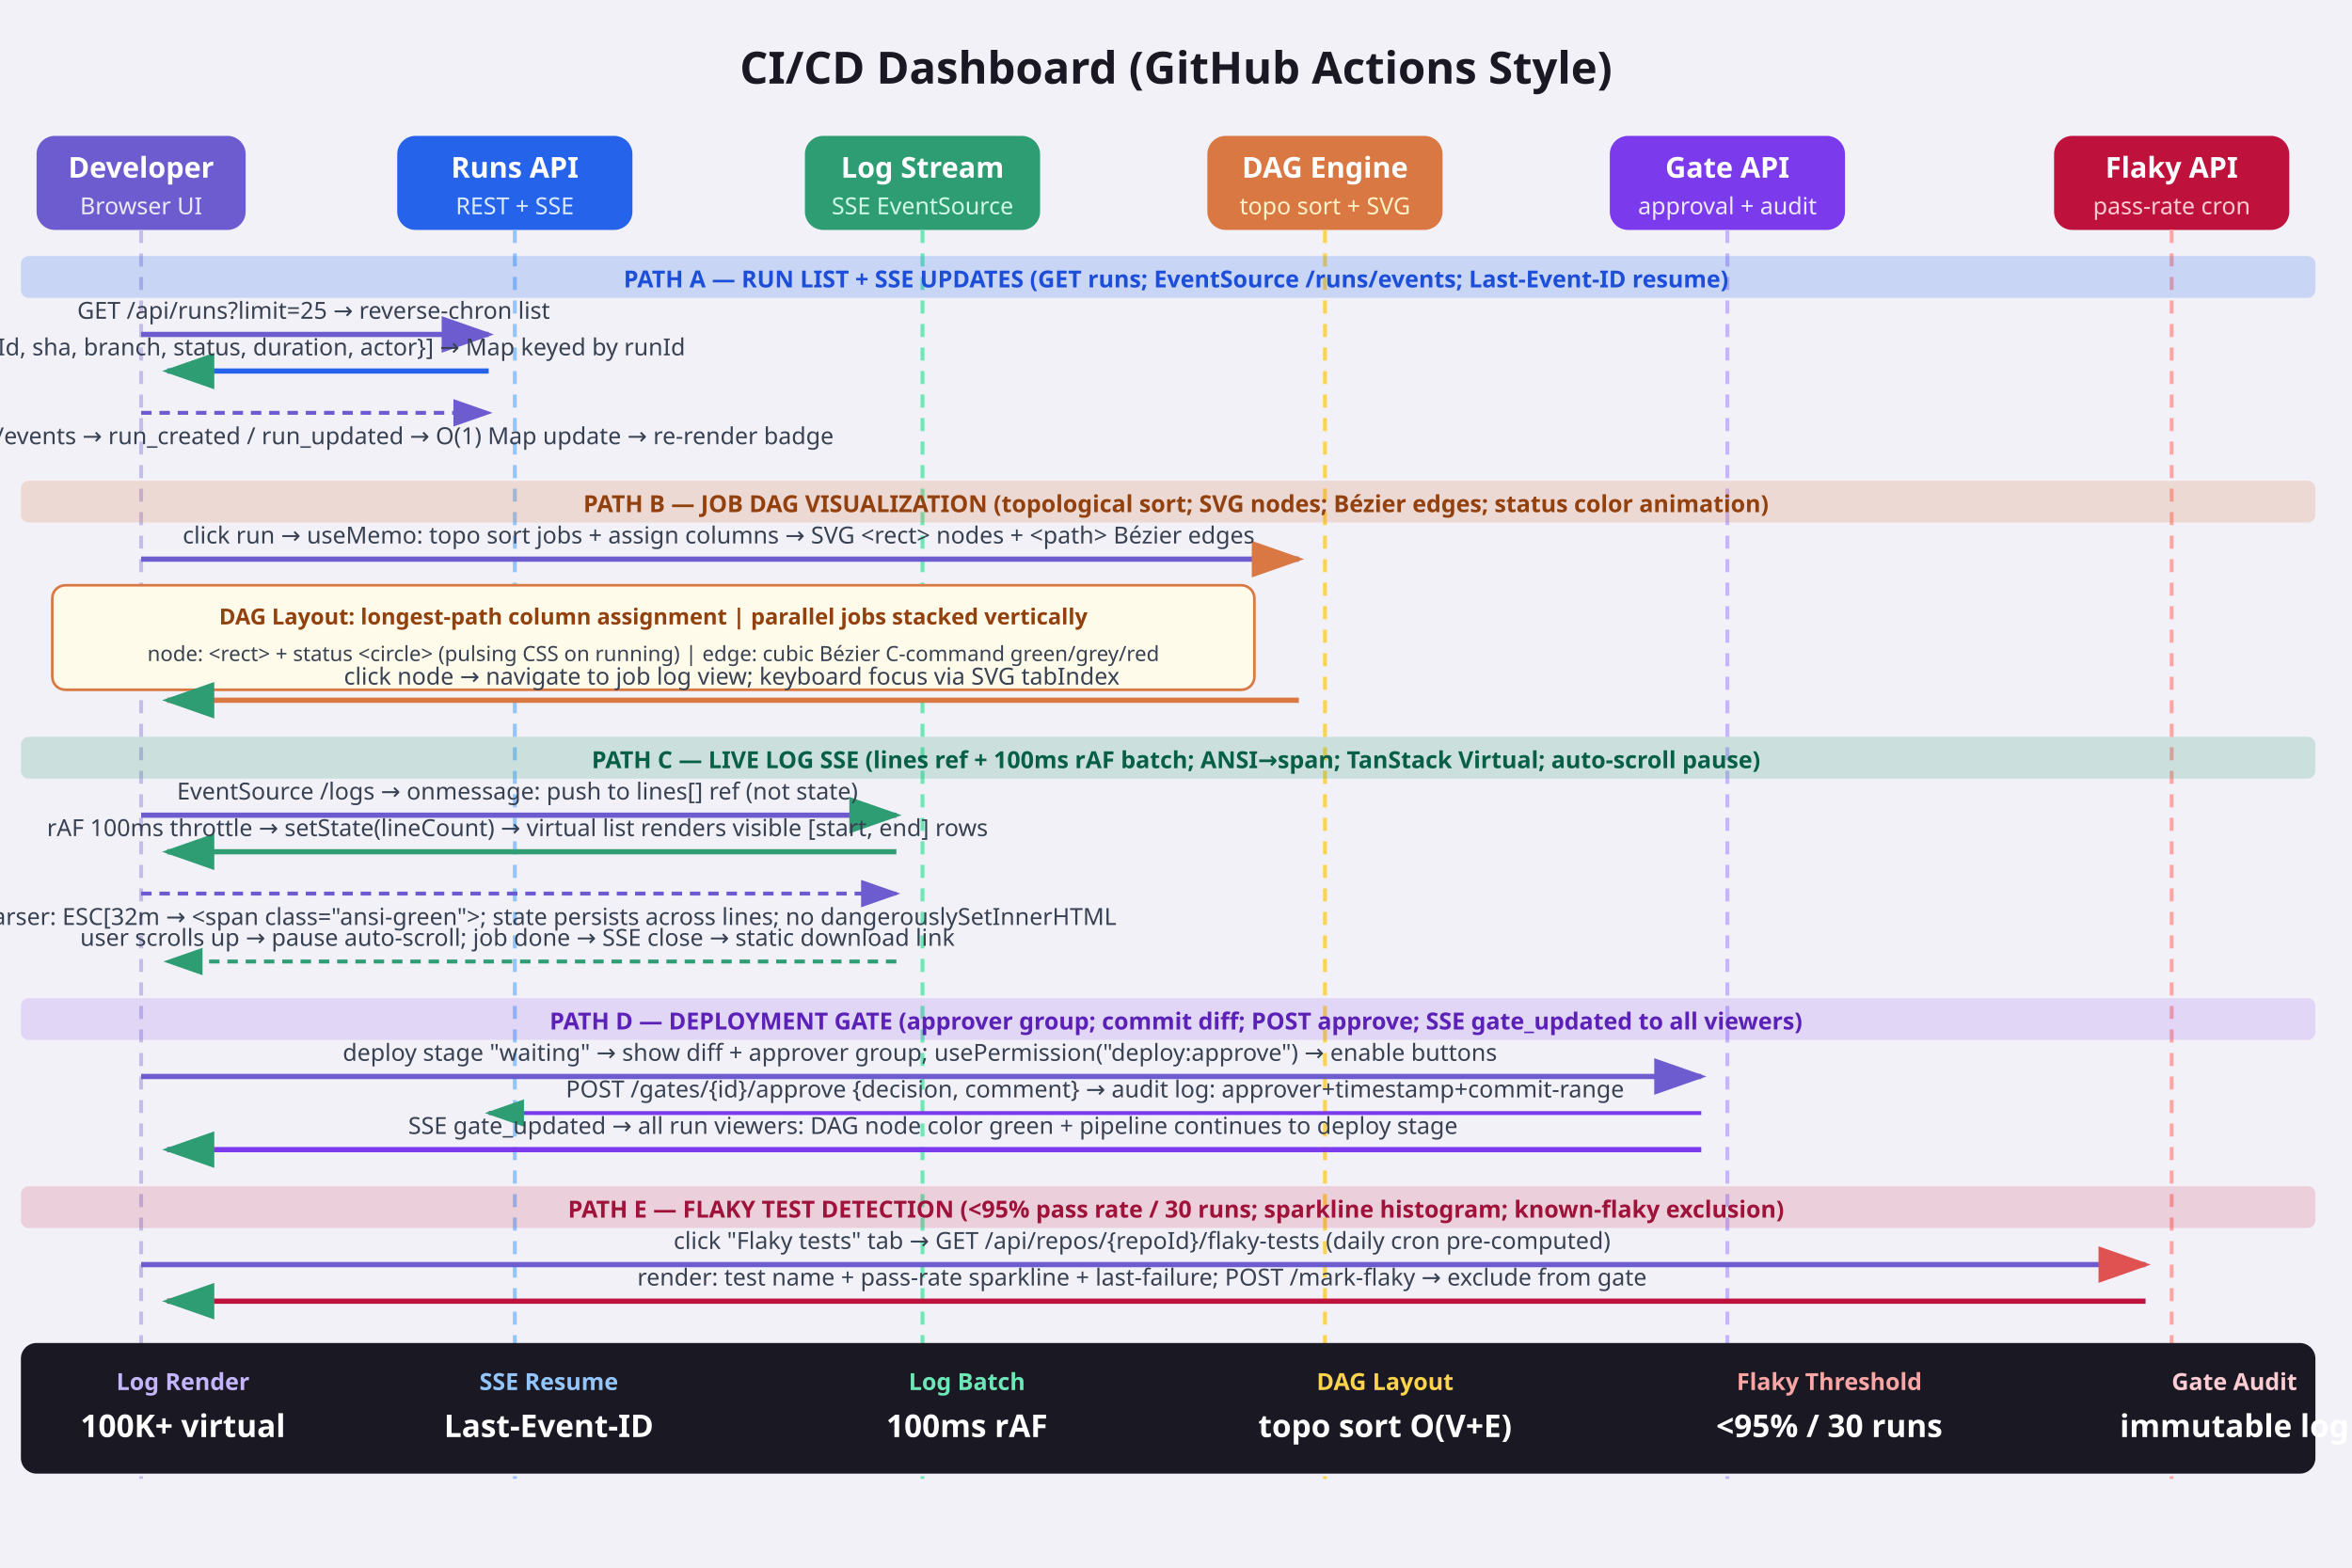
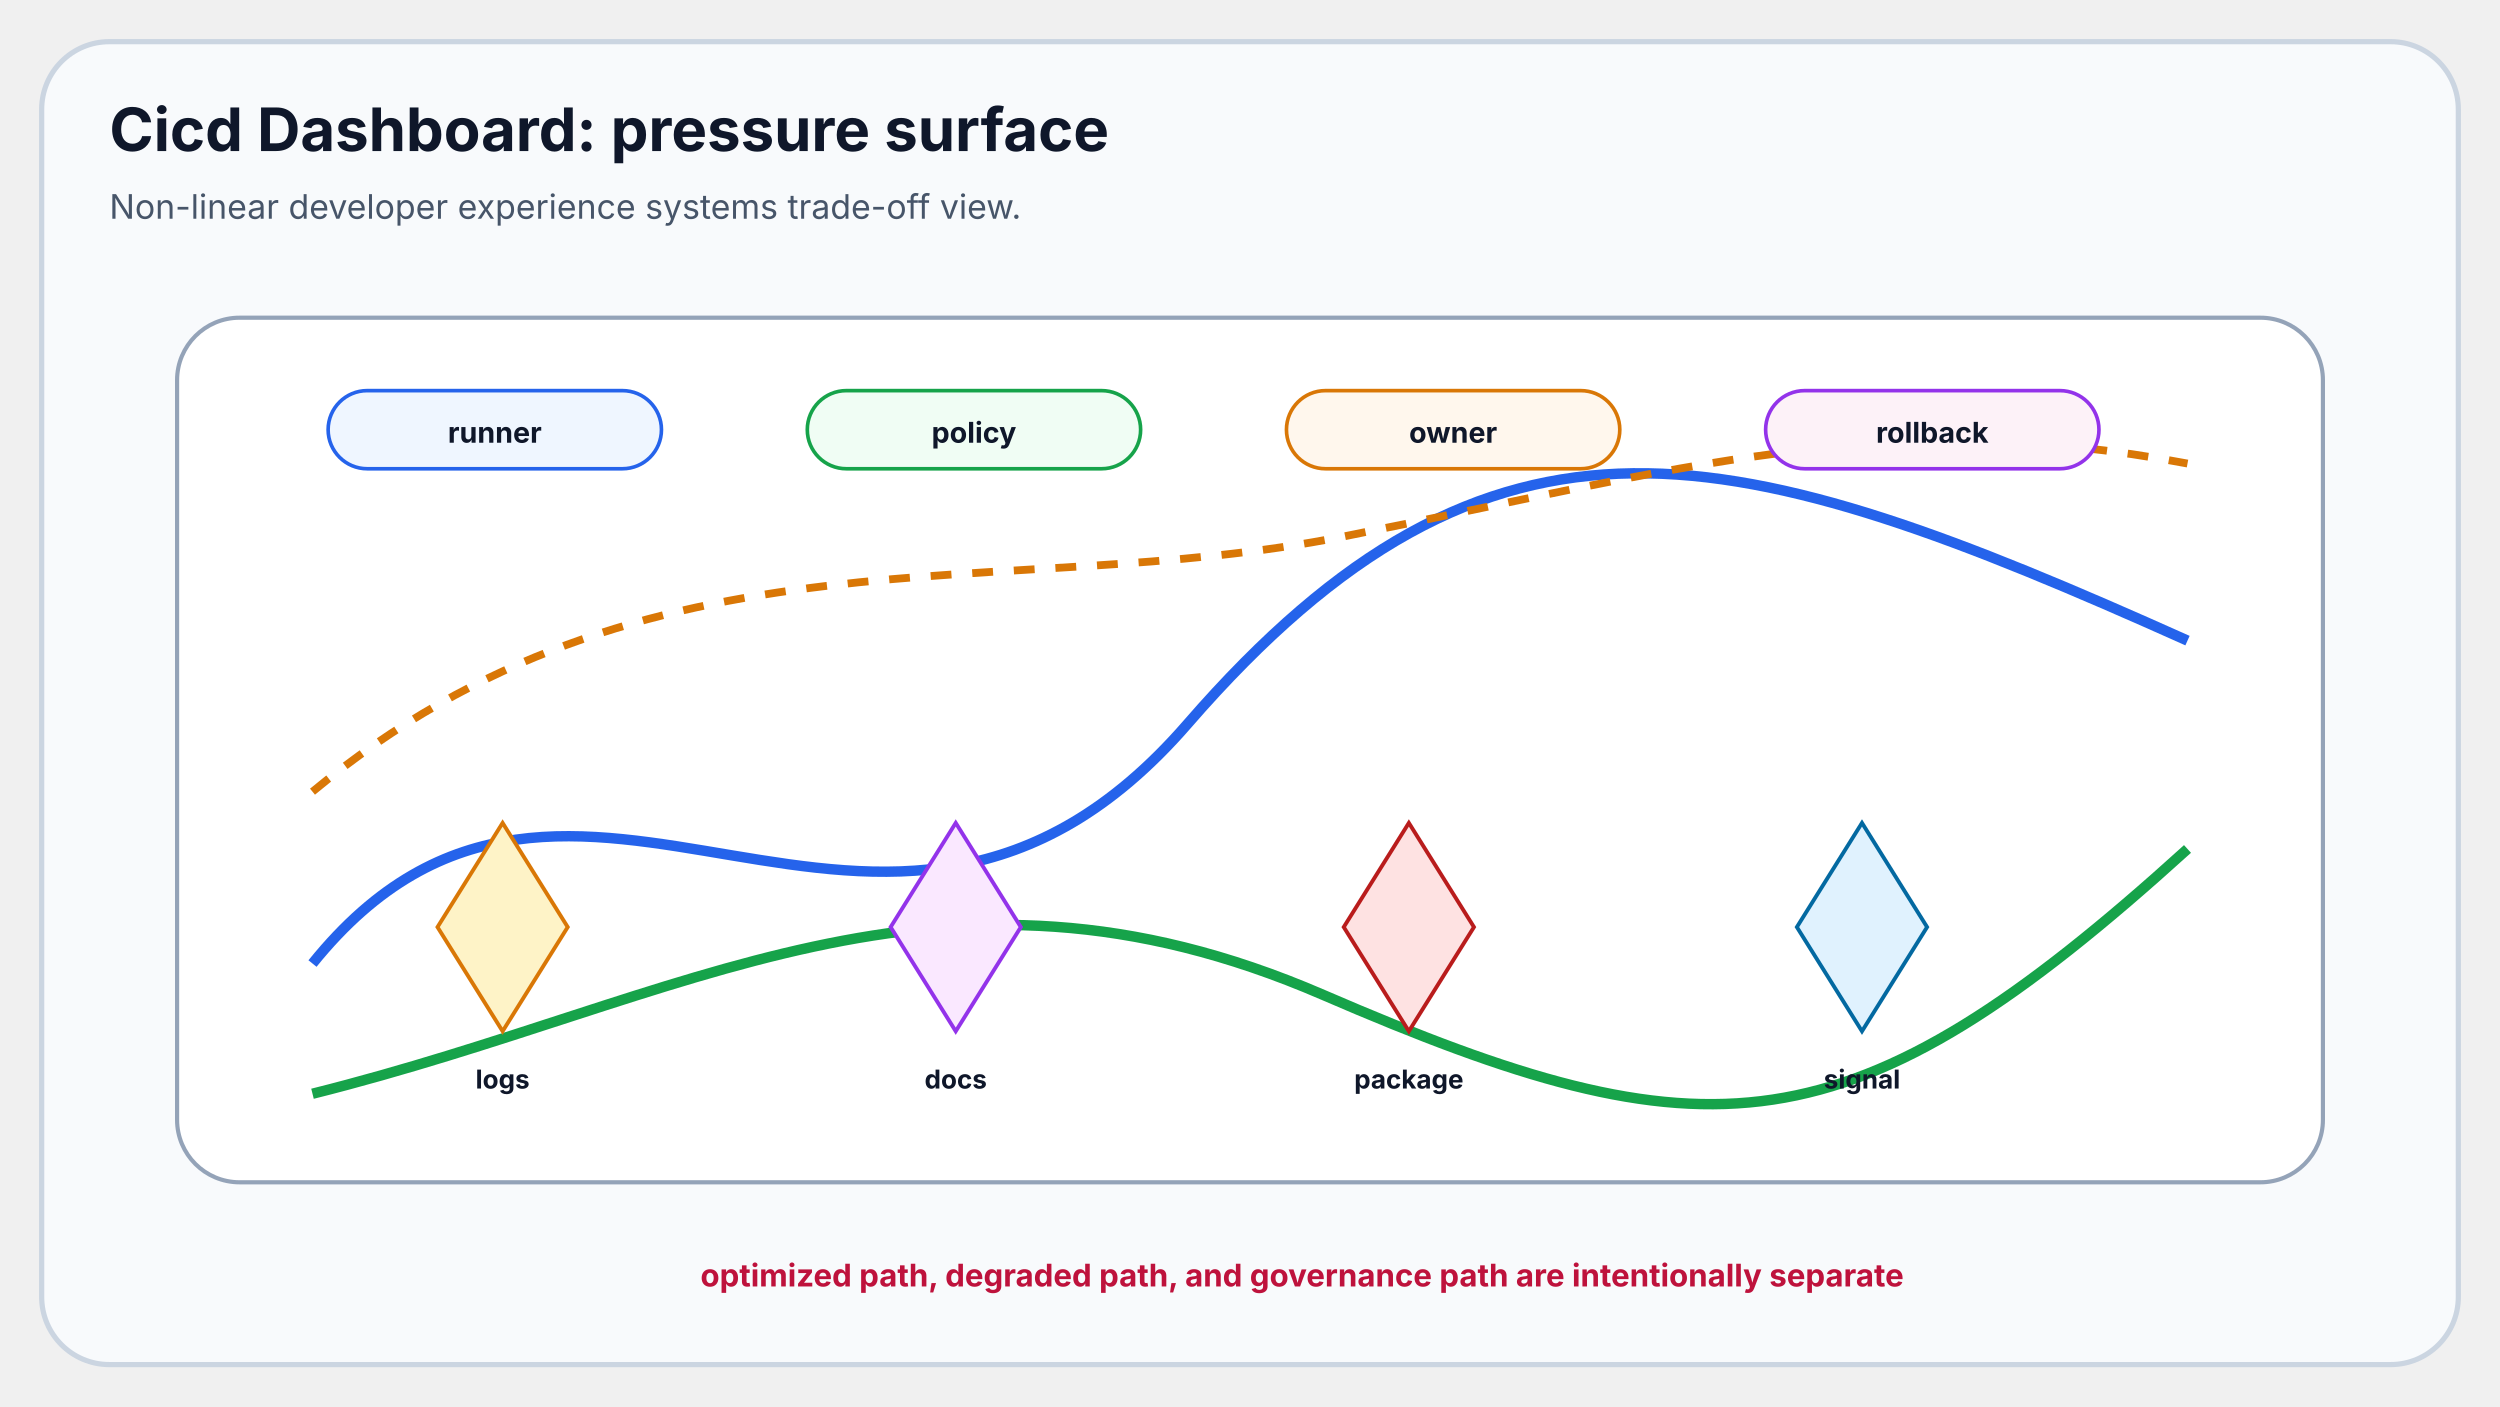
- <svg xmlns="http://www.w3.org/2000/svg" viewBox="0 0 900 600" font-family="system-ui, sans-serif">
-   <rect width="900" height="600" fill="#f3f1f8" />
-   <text x="450" y="32" text-anchor="middle" font-size="17" font-weight="bold" fill="#1a1822">CI/CD Dashboard (GitHub Actions Style)</text>
-   <defs>
-     <marker id="arr" markerWidth="10" markerHeight="7" refX="9" refY="3.5" orient="auto">
-       <polygon points="0 0, 10 3.5, 0 7" fill="#6d5bd0" />
-     </marker>
-     <marker id="arr-g" markerWidth="10" markerHeight="7" refX="9" refY="3.5" orient="auto">
-       <polygon points="0 0, 10 3.5, 0 7" fill="#2f9d74" />
-     </marker>
-     <marker id="arr-o" markerWidth="10" markerHeight="7" refX="9" refY="3.5" orient="auto">
-       <polygon points="0 0, 10 3.5, 0 7" fill="#d97843" />
-     </marker>
-     <marker id="arr-r" markerWidth="10" markerHeight="7" refX="9" refY="3.5" orient="auto">
-       <polygon points="0 0, 10 3.5, 0 7" fill="#e05252" />
-     </marker>
-   </defs>
-   <rect x="14" y="52" width="80" height="36" rx="7" fill="#6d5bd0" />
-   <text x="54" y="68" text-anchor="middle" font-size="11" fill="#fff" font-weight="bold">Developer</text>
-   <text x="54" y="82" text-anchor="middle" font-size="9" fill="#edeaf5">Browser UI</text>
-   <rect x="152" y="52" width="90" height="36" rx="7" fill="#2563eb" />
-   <text x="197" y="68" text-anchor="middle" font-size="11" fill="#fff" font-weight="bold">Runs API</text>
-   <text x="197" y="82" text-anchor="middle" font-size="9" fill="#dbeafe">REST + SSE</text>
-   <rect x="308" y="52" width="90" height="36" rx="7" fill="#2f9d74" />
-   <text x="353" y="68" text-anchor="middle" font-size="11" fill="#fff" font-weight="bold">Log Stream</text>
-   <text x="353" y="82" text-anchor="middle" font-size="9" fill="#d1fae5">SSE EventSource</text>
-   <rect x="462" y="52" width="90" height="36" rx="7" fill="#d97843" />
-   <text x="507" y="68" text-anchor="middle" font-size="11" fill="#fff" font-weight="bold">DAG Engine</text>
-   <text x="507" y="82" text-anchor="middle" font-size="9" fill="#fef3c7">topo sort + SVG</text>
-   <rect x="616" y="52" width="90" height="36" rx="7" fill="#7c3aed" />
-   <text x="661" y="68" text-anchor="middle" font-size="11" fill="#fff" font-weight="bold">Gate API</text>
-   <text x="661" y="82" text-anchor="middle" font-size="9" fill="#ede9fe">approval + audit</text>
-   <rect x="786" y="52" width="90" height="36" rx="7" fill="#be123c" />
-   <text x="831" y="68" text-anchor="middle" font-size="11" fill="#fff" font-weight="bold">Flaky API</text>
-   <text x="831" y="82" text-anchor="middle" font-size="9" fill="#fecdd3">pass-rate cron</text>
-   <line x1="54" y1="88" x2="54" y2="566" stroke="#c4bde8" stroke-width="1.5" stroke-dasharray="5,4" />
-   <line x1="197" y1="88" x2="197" y2="566" stroke="#93c5fd" stroke-width="1.5" stroke-dasharray="5,4" />
-   <line x1="353" y1="88" x2="353" y2="566" stroke="#6ee7b7" stroke-width="1.5" stroke-dasharray="5,4" />
-   <line x1="507" y1="88" x2="507" y2="566" stroke="#fcd34d" stroke-width="1.5" stroke-dasharray="5,4" />
-   <line x1="661" y1="88" x2="661" y2="566" stroke="#c4b5fd" stroke-width="1.5" stroke-dasharray="5,4" />
-   <line x1="831" y1="88" x2="831" y2="566" stroke="#fca5a5" stroke-width="1.5" stroke-dasharray="5,4" />
-   <rect x="8" y="98" width="878" height="16" rx="3" fill="#2563eb" opacity="0.2" />
-   <text x="450" y="110" text-anchor="middle" font-size="9" fill="#1d4ed8" font-weight="bold">PATH A — RUN LIST + SSE UPDATES (GET runs; EventSource /runs/events; Last-Event-ID resume)</text>
-   <line x1="54" y1="128" x2="187" y2="128" stroke="#6d5bd0" stroke-width="2" marker-end="url(#arr)" />
-   <text x="120" y="122" text-anchor="middle" font-size="9" fill="#374151">GET /api/runs?limit=25 → reverse-chron list</text>
-   <line x1="187" y1="142" x2="64" y2="142" stroke="#2563eb" stroke-width="2" marker-end="url(#arr-g)" />
-   <text x="120" y="136" text-anchor="middle" font-size="9" fill="#374151">[{runId, sha, branch, status, duration, actor}] → Map keyed by runId</text>
-   <line x1="54" y1="158" x2="187" y2="158" stroke="#6d5bd0" stroke-width="1.5" stroke-dasharray="4,3" marker-end="url(#arr)" />
-   <text x="120" y="170" text-anchor="middle" font-size="9" fill="#374151">EventSource /runs/events → run_created / run_updated → O(1) Map update → re-render badge</text>
-   <rect x="8" y="184" width="878" height="16" rx="3" fill="#d97843" opacity="0.2" />
-   <text x="450" y="196" text-anchor="middle" font-size="9" fill="#92400e" font-weight="bold">PATH B — JOB DAG VISUALIZATION (topological sort; SVG nodes; Bézier edges; status color animation)</text>
-   <line x1="54" y1="214" x2="497" y2="214" stroke="#6d5bd0" stroke-width="2" marker-end="url(#arr-o)" />
-   <text x="275" y="208" text-anchor="middle" font-size="9" fill="#374151">click run → useMemo: topo sort jobs + assign columns → SVG &lt;rect&gt; nodes + &lt;path&gt; Bézier edges</text>
-   <rect x="20" y="224" width="460" height="40" rx="5" fill="#fffbeb" stroke="#d97843" stroke-width="1" />
-   <text x="250" y="239" text-anchor="middle" font-size="8.5" fill="#92400e" font-weight="600">DAG Layout: longest-path column assignment | parallel jobs stacked vertically</text>
-   <text x="250" y="253" text-anchor="middle" font-size="8" fill="#374151">node: &lt;rect&gt; + status &lt;circle&gt; (pulsing CSS on running) | edge: cubic Bézier C-command green/grey/red</text>
-   <line x1="497" y1="268" x2="64" y2="268" stroke="#d97843" stroke-width="2" marker-end="url(#arr-g)" />
-   <text x="280" y="262" text-anchor="middle" font-size="9" fill="#374151">click node → navigate to job log view; keyboard focus via SVG tabIndex</text>
-   <rect x="8" y="282" width="878" height="16" rx="3" fill="#2f9d74" opacity="0.2" />
-   <text x="450" y="294" text-anchor="middle" font-size="9" fill="#065f46" font-weight="bold">PATH C — LIVE LOG SSE (lines ref + 100ms rAF batch; ANSI→span; TanStack Virtual; auto-scroll pause)</text>
-   <line x1="54" y1="312" x2="343" y2="312" stroke="#6d5bd0" stroke-width="2" marker-end="url(#arr-g)" />
-   <text x="198" y="306" text-anchor="middle" font-size="9" fill="#374151">EventSource /logs → onmessage: push to lines[] ref (not state)</text>
-   <line x1="343" y1="326" x2="64" y2="326" stroke="#2f9d74" stroke-width="2" marker-end="url(#arr-g)" />
-   <text x="198" y="320" text-anchor="middle" font-size="9" fill="#374151">rAF 100ms throttle → setState(lineCount) → virtual list renders visible [start, end] rows</text>
-   <line x1="54" y1="342" x2="343" y2="342" stroke="#6d5bd0" stroke-width="1.5" stroke-dasharray="4,3" marker-end="url(#arr)" />
-   <text x="198" y="354" text-anchor="middle" font-size="9" fill="#374151">ANSI parser: ESC[32m → &lt;span class="ansi-green"&gt;; state persists across lines; no dangerouslySetInnerHTML</text>
-   <line x1="343" y1="368" x2="64" y2="368" stroke="#2f9d74" stroke-width="1.5" stroke-dasharray="4,3" marker-end="url(#arr-g)" />
-   <text x="198" y="362" text-anchor="middle" font-size="9" fill="#374151">user scrolls up → pause auto-scroll; job done → SSE close → static download link</text>
-   <rect x="8" y="382" width="878" height="16" rx="3" fill="#7c3aed" opacity="0.15" />
-   <text x="450" y="394" text-anchor="middle" font-size="9" fill="#5b21b6" font-weight="bold">PATH D — DEPLOYMENT GATE (approver group; commit diff; POST approve; SSE gate_updated to all viewers)</text>
-   <line x1="54" y1="412" x2="651" y2="412" stroke="#6d5bd0" stroke-width="2" marker-end="url(#arr)" />
-   <text x="352" y="406" text-anchor="middle" font-size="9" fill="#374151">deploy stage "waiting" → show diff + approver group; usePermission("deploy:approve") → enable buttons</text>
-   <line x1="651" y1="426" x2="187" y2="426" stroke="#7c3aed" stroke-width="1.5" marker-end="url(#arr-g)" />
-   <text x="419" y="420" text-anchor="middle" font-size="9" fill="#374151">POST /gates/{id}/approve {decision, comment} → audit log: approver+timestamp+commit-range</text>
-   <line x1="651" y1="440" x2="64" y2="440" stroke="#7c3aed" stroke-width="2" marker-end="url(#arr-g)" />
-   <text x="357" y="434" text-anchor="middle" font-size="9" fill="#374151">SSE gate_updated → all run viewers: DAG node color green + pipeline continues to deploy stage</text>
-   <rect x="8" y="454" width="878" height="16" rx="3" fill="#be123c" opacity="0.15" />
-   <text x="450" y="466" text-anchor="middle" font-size="9" fill="#9f1239" font-weight="bold">PATH E — FLAKY TEST DETECTION (&lt;95% pass rate / 30 runs; sparkline histogram; known-flaky exclusion)</text>
-   <line x1="54" y1="484" x2="821" y2="484" stroke="#6d5bd0" stroke-width="2" marker-end="url(#arr-r)" />
-   <text x="437" y="478" text-anchor="middle" font-size="9" fill="#374151">click "Flaky tests" tab → GET /api/repos/{repoId}/flaky-tests (daily cron pre-computed)</text>
-   <line x1="821" y1="498" x2="64" y2="498" stroke="#be123c" stroke-width="2" marker-end="url(#arr-g)" />
-   <text x="437" y="492" text-anchor="middle" font-size="9" fill="#374151">render: test name + pass-rate sparkline + last-failure; POST /mark-flaky → exclude from gate</text>
-   <rect x="8" y="514" width="878" height="50" rx="6" fill="#1a1822" />
-   <text x="70" y="532" text-anchor="middle" font-size="9" fill="#c4b5fd" font-weight="600">Log Render</text>
-   <text x="70" y="550" text-anchor="middle" font-size="12" fill="white" font-weight="700">100K+ virtual</text>
-   <text x="210" y="532" text-anchor="middle" font-size="9" fill="#93c5fd" font-weight="600">SSE Resume</text>
-   <text x="210" y="550" text-anchor="middle" font-size="12" fill="white" font-weight="700">Last-Event-ID</text>
-   <text x="370" y="532" text-anchor="middle" font-size="9" fill="#6ee7b7" font-weight="600">Log Batch</text>
-   <text x="370" y="550" text-anchor="middle" font-size="12" fill="white" font-weight="700">100ms rAF</text>
-   <text x="530" y="532" text-anchor="middle" font-size="9" fill="#fcd34d" font-weight="600">DAG Layout</text>
-   <text x="530" y="550" text-anchor="middle" font-size="12" fill="white" font-weight="700">topo sort O(V+E)</text>
-   <text x="700" y="532" text-anchor="middle" font-size="9" fill="#fca5a5" font-weight="600">Flaky Threshold</text>
-   <text x="700" y="550" text-anchor="middle" font-size="12" fill="white" font-weight="700">&lt;95% / 30 runs</text>
-   <text x="855" y="532" text-anchor="middle" font-size="9" fill="#fecdd3" font-weight="600">Gate Audit</text>
-   <text x="855" y="550" text-anchor="middle" font-size="12" fill="white" font-weight="700">immutable log</text>
+ <svg xmlns="http://www.w3.org/2000/svg" width="960" height="540" viewBox="0 0 960 540" role="img" aria-labelledby="title desc">
+   <rect x="16" y="16" width="928" height="508" rx="26" fill="#f8fafc" stroke="#cbd5e1" stroke-width="2" />
+   <text x="42" y="58" fill="#0f172a" font-family="Inter, Arial, sans-serif" font-size="23" font-weight="700">Cicd Dashboard: pressure surface</text>
+   <text x="42" y="84" fill="#475569" font-family="Inter, Arial, sans-serif" font-size="13">Non-linear developer experience systems trade-off view.</text>
+   <rect x="68" y="122" width="824" height="332" rx="24" fill="#ffffff" stroke="#94a3b8" stroke-width="1.6" />
+   <path d="M120 370 C220 246, 338 414, 456 278 S666 168, 840 246" fill="none" stroke="#2563eb" stroke-width="4" />
+   <path d="M120 420 C264 384, 360 318, 508 382 S710 444, 840 326" fill="none" stroke="#16a34a" stroke-width="4" />
+   <path d="M120 304 C248 198, 386 232, 516 206 S724 156, 840 178" fill="none" stroke="#d97706" stroke-width="3" stroke-dasharray="8 8" />
+   <rect x="126" y="150" width="128" height="30" rx="15" fill="#eff6ff" stroke="#2563eb" stroke-width="1.4" />
+   <text x="190" y="170" text-anchor="middle" fill="#0f172a" font-family="Inter, Arial, sans-serif" font-size="11" font-weight="700">runner</text>
+   <rect x="310" y="150" width="128" height="30" rx="15" fill="#f0fdf4" stroke="#16a34a" stroke-width="1.4" />
+   <text x="374" y="170" text-anchor="middle" fill="#0f172a" font-family="Inter, Arial, sans-serif" font-size="11" font-weight="700">policy</text>
+   <rect x="494" y="150" width="128" height="30" rx="15" fill="#fff7ed" stroke="#d97706" stroke-width="1.4" />
+   <text x="558" y="170" text-anchor="middle" fill="#0f172a" font-family="Inter, Arial, sans-serif" font-size="11" font-weight="700">owner</text>
+   <rect x="678" y="150" width="128" height="30" rx="15" fill="#fdf2f8" stroke="#9333ea" stroke-width="1.4" />
+   <text x="742" y="170" text-anchor="middle" fill="#0f172a" font-family="Inter, Arial, sans-serif" font-size="11" font-weight="700">rollback</text>
+   <path d="M168 356 l25 -40 l25 40 l-25 40 Z" fill="#fef3c7" stroke="#d97706" stroke-width="1.5" />
+   <text x="193" y="418" text-anchor="middle" fill="#0f172a" font-family="Inter, Arial, sans-serif" font-size="10" font-weight="700">logs</text>
+   <path d="M342 356 l25 -40 l25 40 l-25 40 Z" fill="#fae8ff" stroke="#9333ea" stroke-width="1.5" />
+   <text x="367" y="418" text-anchor="middle" fill="#0f172a" font-family="Inter, Arial, sans-serif" font-size="10" font-weight="700">docs</text>
+   <path d="M516 356 l25 -40 l25 40 l-25 40 Z" fill="#fee2e2" stroke="#b91c1c" stroke-width="1.5" />
+   <text x="541" y="418" text-anchor="middle" fill="#0f172a" font-family="Inter, Arial, sans-serif" font-size="10" font-weight="700">package</text>
+   <path d="M690 356 l25 -40 l25 40 l-25 40 Z" fill="#e0f2fe" stroke="#0369a1" stroke-width="1.5" />
+   <text x="715" y="418" text-anchor="middle" fill="#0f172a" font-family="Inter, Arial, sans-serif" font-size="10" font-weight="700">signal</text>
+   <text x="500" y="494" text-anchor="middle" fill="#be123c" font-family="Inter, Arial, sans-serif" font-size="12" font-weight="700">optimized path, degraded path, and governance path are intentionally separate</text>
</svg>
